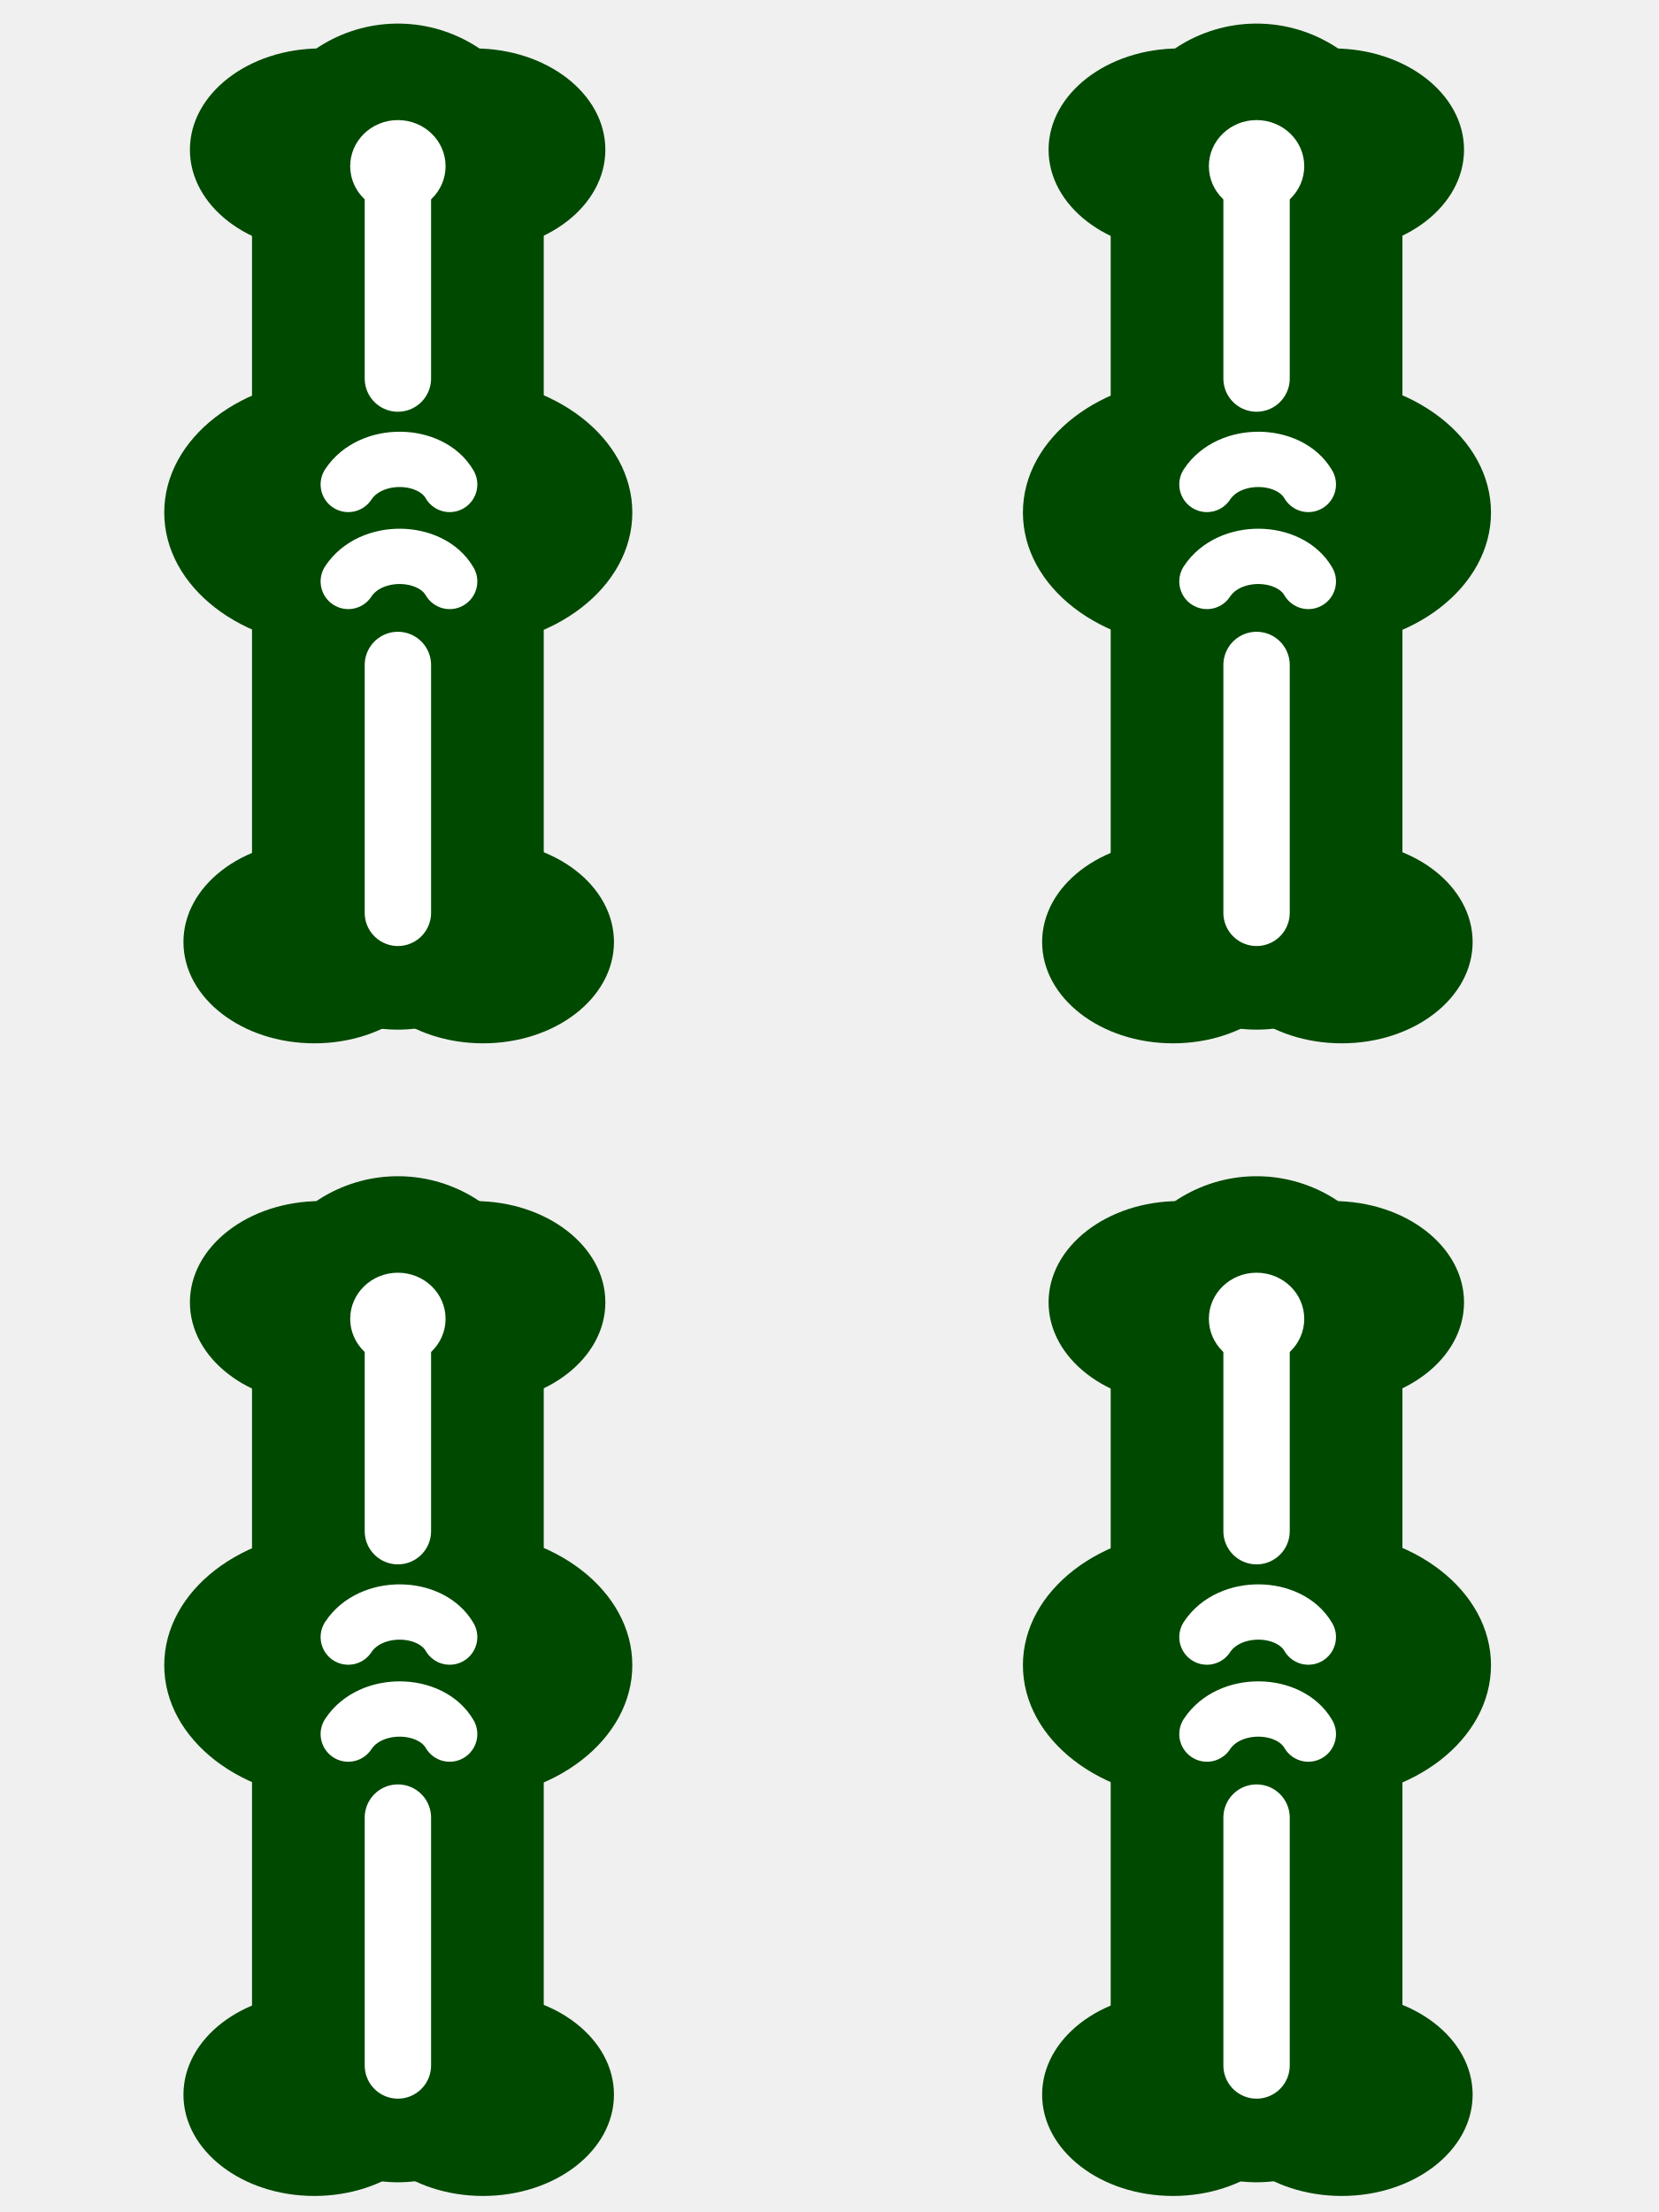
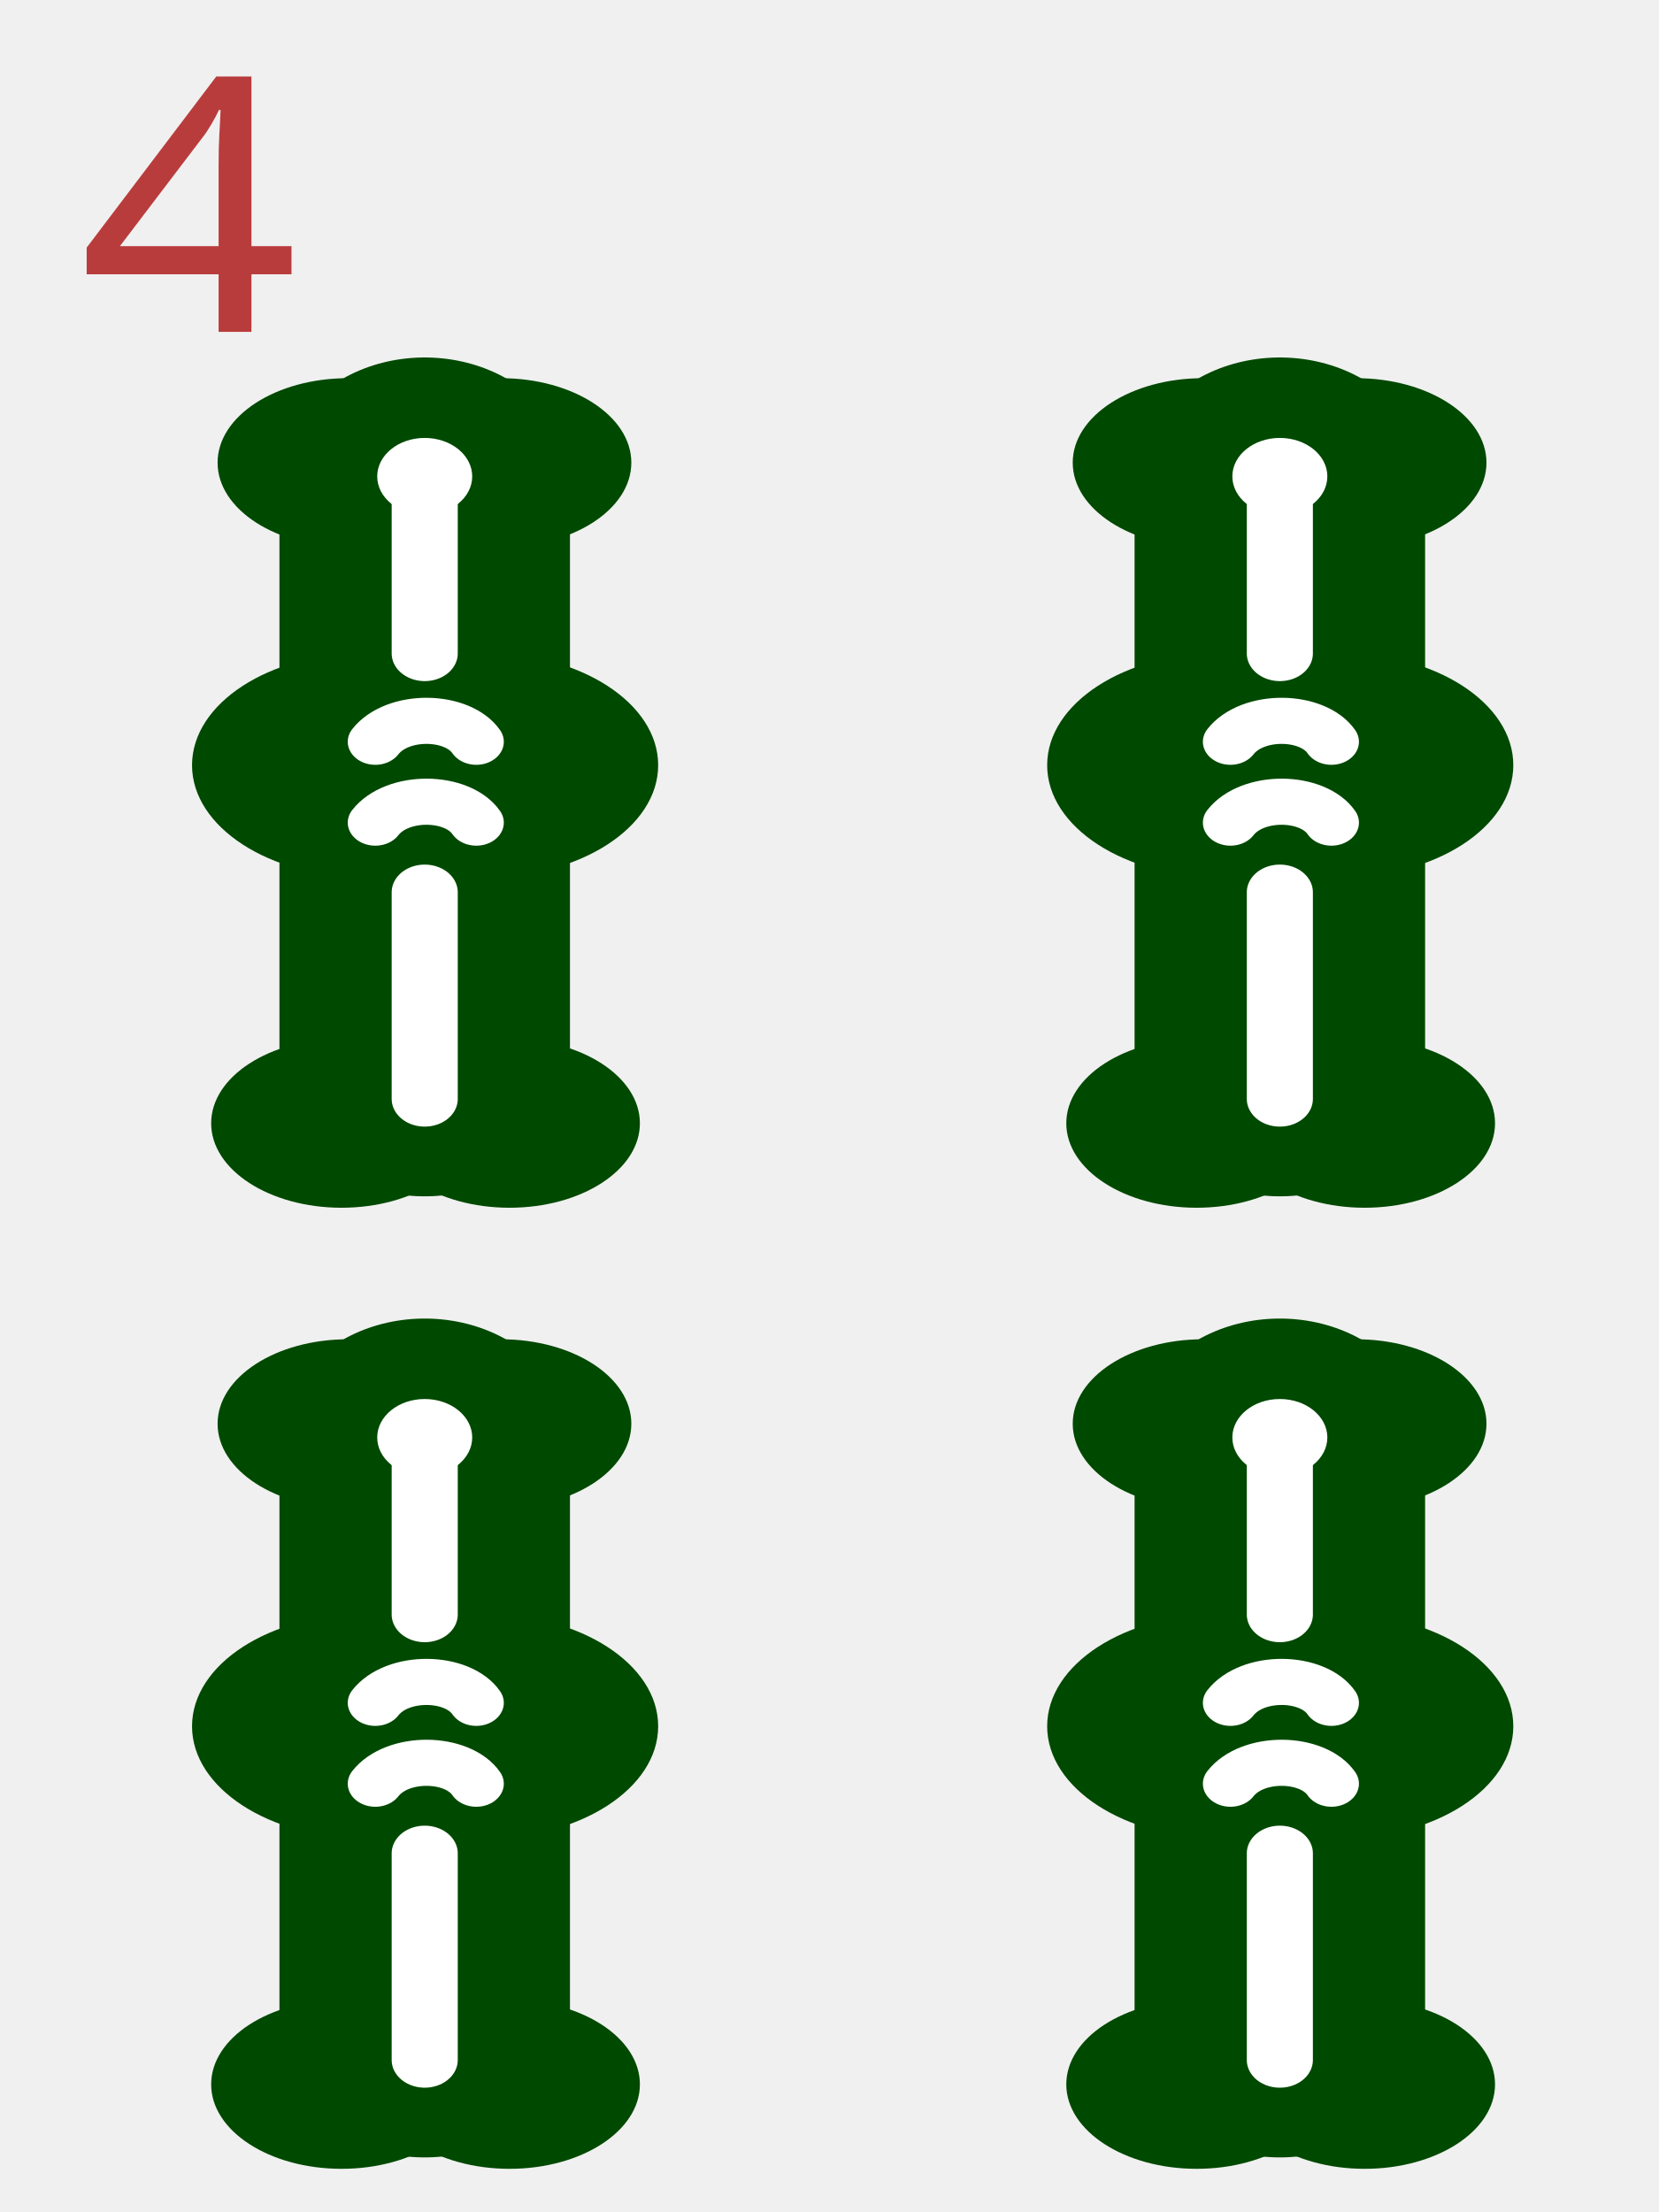
- <svg xmlns="http://www.w3.org/2000/svg" xmlns:ns1="http://www.openswatchbook.org/uri/2009/osb" width="300" height="400" viewBox="0 0 300 400" id="svg2" version="1.1">
+ <svg xmlns="http://www.w3.org/2000/svg" width="300" height="400" viewBox="0 0 300 400" id="svg2" version="1.1" xml:space="preserve">
  <defs id="defs4">
-     <linearGradient id="linearGradient10055" ns1:paint="solid">
+     <linearGradient id="linearGradient10055">
      <stop style="stop-color:#000000;stop-opacity:1;" offset="0" id="stop10057" />
    </linearGradient>
    <marker orient="auto" refY="0" refX="0" id="Arrow1Lstart" style="overflow:visible">
      <path id="path4978" d="M 0,0 5,-5 -12.5,0 5,5 0,0 Z" style="fill:#000000;fill-opacity:1;fill-rule:evenodd;stroke:#ff5c00;stroke-width:1pt;stroke-opacity:1" transform="matrix(0.8,0,0,0.8,10,0)" />
    </marker>
    <clipPath clipPathUnits="userSpaceOnUse" id="clipPath4243">
      <circle style="opacity:1;fill:#000000;fill-opacity:0.297;fill-rule:nonzero;stroke:#000000;stroke-width:19.133;stroke-linecap:butt;stroke-linejoin:round;stroke-miterlimit:4;stroke-dasharray:none;stroke-dashoffset:0;stroke-opacity:1" id="circle4245" cx="-264.66" cy="-198.207" r="293.954" />
    </clipPath>
    <clipPath clipPathUnits="userSpaceOnUse" id="clipPath7847">
      <ellipse style="opacity:1;fill:#822600;fill-opacity:1;fill-rule:nonzero;stroke:none;stroke-width:12;stroke-linecap:round;stroke-linejoin:round;stroke-miterlimit:4;stroke-dasharray:none;stroke-dashoffset:0;stroke-opacity:1" id="ellipse7849" cx="394" cy="552.362" rx="349.495" ry="216" />
    </clipPath>
    <clipPath clipPathUnits="userSpaceOnUse" id="clipPath4243-1">
      <circle style="opacity:1;fill:#000000;fill-opacity:0.297;fill-rule:nonzero;stroke:#000000;stroke-width:19.133;stroke-linecap:butt;stroke-linejoin:round;stroke-miterlimit:4;stroke-dasharray:none;stroke-dashoffset:0;stroke-opacity:1" id="circle4245-4" cx="-264.66" cy="-198.207" r="293.954" />
    </clipPath>
    <clipPath clipPathUnits="userSpaceOnUse" id="clipPath7876">
      <circle style="opacity:1;fill:#000000;fill-opacity:0.297;fill-rule:nonzero;stroke:#000000;stroke-width:19.133;stroke-linecap:butt;stroke-linejoin:round;stroke-miterlimit:4;stroke-dasharray:none;stroke-dashoffset:0;stroke-opacity:1" id="circle7878" cx="-264.66" cy="-198.207" r="293.954" />
    </clipPath>
    <clipPath clipPathUnits="userSpaceOnUse" id="clipPath14693">
      <rect style="opacity:1;fill:#a53c3c;fill-opacity:1;fill-rule:nonzero;stroke:none;stroke-width:8;stroke-linecap:round;stroke-linejoin:round;stroke-miterlimit:4;stroke-dasharray:none;stroke-dashoffset:0;stroke-opacity:1" id="rect14695" width="131.784" height="168.821" x="-332.596" y="383.498" rx="1.255" ry="3.751" transform="matrix(0.9993908,-0.03489951,0.03489951,0.9993908,0,0)" />
    </clipPath>
    <clipPath clipPathUnits="userSpaceOnUse" id="clipPath14952">
      <ellipse style="opacity:1;fill:#a53c3c;fill-opacity:1;fill-rule:nonzero;stroke:none;stroke-width:7;stroke-linecap:round;stroke-linejoin:round;stroke-miterlimit:4;stroke-dasharray:none;stroke-dashoffset:0;stroke-opacity:1" id="ellipse14954" cx="-271.344" cy="647.256" rx="69.057" ry="116.911" transform="matrix(0.9993908,-0.03489951,0.03489951,0.9993908,0,0)" />
    </clipPath>
+     <marker orient="auto" refY="0" refX="0" id="Arrow1Lstart-1" style="overflow:visible">
+       <path id="path4978-7" d="M 0,0 5,-5 -12.5,0 5,5 0,0 Z" style="fill:#000000;fill-opacity:1;fill-rule:evenodd;stroke:#ff5c00;stroke-width:1pt;stroke-opacity:1" transform="matrix(0.8,0,0,0.8,10,0)" />
+     </marker>
+     <clipPath clipPathUnits="userSpaceOnUse" id="clipPath4243-11">
+       <circle style="opacity:1;fill:#000000;fill-opacity:0.297;fill-rule:nonzero;stroke:#000000;stroke-width:19.133;stroke-linecap:butt;stroke-linejoin:round;stroke-miterlimit:4;stroke-dasharray:none;stroke-dashoffset:0;stroke-opacity:1" id="circle4245-5" cx="-264.66" cy="-198.207" r="293.954" />
+     </clipPath>
+     <clipPath clipPathUnits="userSpaceOnUse" id="clipPath7847-2">
+       <ellipse style="opacity:1;fill:#822600;fill-opacity:1;fill-rule:nonzero;stroke:none;stroke-width:12;stroke-linecap:round;stroke-linejoin:round;stroke-miterlimit:4;stroke-dasharray:none;stroke-dashoffset:0;stroke-opacity:1" id="ellipse7849-7" cx="394" cy="552.362" rx="349.495" ry="216" />
+     </clipPath>
+     <clipPath clipPathUnits="userSpaceOnUse" id="clipPath4243-1-6">
+       <circle style="opacity:1;fill:#000000;fill-opacity:0.297;fill-rule:nonzero;stroke:#000000;stroke-width:19.133;stroke-linecap:butt;stroke-linejoin:round;stroke-miterlimit:4;stroke-dasharray:none;stroke-dashoffset:0;stroke-opacity:1" id="circle4245-4-1" cx="-264.66" cy="-198.207" r="293.954" />
+     </clipPath>
+     <clipPath clipPathUnits="userSpaceOnUse" id="clipPath7876-4">
+       <circle style="opacity:1;fill:#000000;fill-opacity:0.297;fill-rule:nonzero;stroke:#000000;stroke-width:19.133;stroke-linecap:butt;stroke-linejoin:round;stroke-miterlimit:4;stroke-dasharray:none;stroke-dashoffset:0;stroke-opacity:1" id="circle7878-2" cx="-264.66" cy="-198.207" r="293.954" />
+     </clipPath>
+     <clipPath clipPathUnits="userSpaceOnUse" id="clipPath14693-3">
+       <rect style="opacity:1;fill:#a53c3c;fill-opacity:1;fill-rule:nonzero;stroke:none;stroke-width:8;stroke-linecap:round;stroke-linejoin:round;stroke-miterlimit:4;stroke-dasharray:none;stroke-dashoffset:0;stroke-opacity:1" id="rect14695-2" width="131.784" height="168.821" x="-332.596" y="383.498" rx="1.255" ry="3.751" transform="matrix(0.9993908,-0.03489951,0.03489951,0.9993908,0,0)" />
+     </clipPath>
+     <clipPath clipPathUnits="userSpaceOnUse" id="clipPath14952-2">
+       <ellipse style="opacity:1;fill:#a53c3c;fill-opacity:1;fill-rule:nonzero;stroke:none;stroke-width:7;stroke-linecap:round;stroke-linejoin:round;stroke-miterlimit:4;stroke-dasharray:none;stroke-dashoffset:0;stroke-opacity:1" id="ellipse14954-1" cx="-271.344" cy="647.256" rx="69.057" ry="116.911" transform="matrix(0.9993908,-0.03489951,0.03489951,0.9993908,0,0)" />
+     </clipPath>
    <pattern y="0" x="0" height="6" width="6" patternUnits="userSpaceOnUse" id="EMFhbasepattern" />
+     <pattern y="0" x="0" height="6" width="6" patternUnits="userSpaceOnUse" id="EMFhbasepattern-2" />
+     <marker orient="auto" refY="0" refX="0" id="Arrow1Lstart-5" style="overflow:visible">
+       <path id="path4978-4" d="M 0,0 5,-5 -12.5,0 5,5 0,0 Z" style="fill:#000000;fill-opacity:1;fill-rule:evenodd;stroke:#ff5c00;stroke-width:1pt;stroke-opacity:1" transform="matrix(0.8,0,0,0.8,10,0)" />
+     </marker>
+     <clipPath clipPathUnits="userSpaceOnUse" id="clipPath4243-3">
+       <circle style="opacity:1;fill:#000000;fill-opacity:0.297;fill-rule:nonzero;stroke:#000000;stroke-width:19.133;stroke-linecap:butt;stroke-linejoin:round;stroke-miterlimit:4;stroke-dasharray:none;stroke-dashoffset:0;stroke-opacity:1" id="circle4245-1" cx="-264.66" cy="-198.207" r="293.954" />
+     </clipPath>
+     <clipPath clipPathUnits="userSpaceOnUse" id="clipPath7847-23">
+       <ellipse style="opacity:1;fill:#822600;fill-opacity:1;fill-rule:nonzero;stroke:none;stroke-width:12;stroke-linecap:round;stroke-linejoin:round;stroke-miterlimit:4;stroke-dasharray:none;stroke-dashoffset:0;stroke-opacity:1" id="ellipse7849-3" cx="394" cy="552.362" rx="349.495" ry="216" />
+     </clipPath>
+     <clipPath clipPathUnits="userSpaceOnUse" id="clipPath4243-1-4">
+       <circle style="opacity:1;fill:#000000;fill-opacity:0.297;fill-rule:nonzero;stroke:#000000;stroke-width:19.133;stroke-linecap:butt;stroke-linejoin:round;stroke-miterlimit:4;stroke-dasharray:none;stroke-dashoffset:0;stroke-opacity:1" id="circle4245-4-11" cx="-264.66" cy="-198.207" r="293.954" />
+     </clipPath>
+     <clipPath clipPathUnits="userSpaceOnUse" id="clipPath7876-3">
+       <circle style="opacity:1;fill:#000000;fill-opacity:0.297;fill-rule:nonzero;stroke:#000000;stroke-width:19.133;stroke-linecap:butt;stroke-linejoin:round;stroke-miterlimit:4;stroke-dasharray:none;stroke-dashoffset:0;stroke-opacity:1" id="circle7878-8" cx="-264.66" cy="-198.207" r="293.954" />
+     </clipPath>
+     <clipPath clipPathUnits="userSpaceOnUse" id="clipPath14693-7">
+       <rect style="opacity:1;fill:#a53c3c;fill-opacity:1;fill-rule:nonzero;stroke:none;stroke-width:8;stroke-linecap:round;stroke-linejoin:round;stroke-miterlimit:4;stroke-dasharray:none;stroke-dashoffset:0;stroke-opacity:1" id="rect14695-4" width="131.784" height="168.821" x="-332.596" y="383.498" rx="1.255" ry="3.751" transform="matrix(0.9993908,-0.03489951,0.03489951,0.9993908,0,0)" />
+     </clipPath>
+     <clipPath clipPathUnits="userSpaceOnUse" id="clipPath14952-27">
+       <ellipse style="opacity:1;fill:#a53c3c;fill-opacity:1;fill-rule:nonzero;stroke:none;stroke-width:7;stroke-linecap:round;stroke-linejoin:round;stroke-miterlimit:4;stroke-dasharray:none;stroke-dashoffset:0;stroke-opacity:1" id="ellipse14954-7" cx="-271.344" cy="647.256" rx="69.057" ry="116.911" transform="matrix(0.9993908,-0.03489951,0.03489951,0.9993908,0,0)" />
+     </clipPath>
+     <pattern y="0" x="0" height="6" width="6" patternUnits="userSpaceOnUse" id="EMFhbasepattern-9" />
    <pattern y="0" x="0" height="6" width="6" patternUnits="userSpaceOnUse" id="EMFhbasepattern-5" />
    <pattern y="0" x="0" height="6" width="6" patternUnits="userSpaceOnUse" id="EMFhbasepattern-0" />
    <pattern y="0" x="0" height="6" width="6" patternUnits="userSpaceOnUse" id="EMFhbasepattern-8" />
    <pattern y="0" x="0" height="6" width="6" patternUnits="userSpaceOnUse" id="EMFhbasepattern-1" />
    <pattern y="0" x="0" height="6" width="6" patternUnits="userSpaceOnUse" id="EMFhbasepattern-10" />
  </defs>
  <g id="layer1" transform="translate(0,-652.3622)">
-     <g id="g4328">
+     <text xml:space="preserve" style="font-size:66.978px;font-family:Calibri;-inkscape-font-specification:'Calibri, Normal';text-align:start;writing-mode:lr-tb;direction:ltr;text-anchor:start;fill:#b93c3c;fill-opacity:1;fill-rule:evenodd;stroke-width:8.905;stroke-linejoin:bevel" x="13.643" y="741.898" id="text1" transform="scale(1.041441,0.9602081)">
+       <tspan id="tspan1" x="13.643" y="741.898" style="fill:#b93c3c;fill-opacity:1;stroke-width:8.905">4</tspan>
+     </text>
+     <g id="g4328" transform="matrix(0.9958771,0,0,0.8338123,5.147563,169.5004)">
      <g id="g4275" transform="matrix(0.9591565,0,0,0.9591565,-71.52505,235.2361)">
        <ellipse ry="19.097" rx="24.68" cy="680.426" cx="135.055" id="ellipse4277" style="opacity:1;fill:#004900;fill-opacity:1;fill-rule:nonzero;stroke:none;stroke-width:30;stroke-linecap:round;stroke-linejoin:round;stroke-miterlimit:4;stroke-dasharray:none;stroke-dashoffset:0;stroke-opacity:1" />
        <ellipse ry="19.097" rx="24.68" style="opacity:1;fill:#004900;fill-opacity:1;fill-rule:nonzero;stroke:none;stroke-width:30;stroke-linecap:round;stroke-linejoin:round;stroke-miterlimit:4;stroke-dasharray:none;stroke-dashoffset:0;stroke-opacity:1" id="ellipse4280" cx="164.02" cy="680.426" />
        <ellipse ry="19.097" rx="24.68" style="opacity:1;fill:#004900;fill-opacity:1;fill-rule:nonzero;stroke:none;stroke-width:30;stroke-linecap:round;stroke-linejoin:round;stroke-miterlimit:4;stroke-dasharray:none;stroke-dashoffset:0;stroke-opacity:1" id="ellipse4282" cx="133.838" cy="829.799" />
-         <path id="path4284" d="m 149.585,818.816 0,-134.674" style="fill:none;fill-rule:evenodd;stroke:#004900;stroke-width:55;stroke-linecap:round;stroke-linejoin:miter;stroke-miterlimit:4;stroke-dasharray:none;stroke-opacity:1" />
+         <path id="path4284" d="M 149.585,818.816 V 684.143" style="fill:none;fill-rule:evenodd;stroke:#004900;stroke-width:55;stroke-linecap:round;stroke-linejoin:miter;stroke-miterlimit:4;stroke-dasharray:none;stroke-opacity:1" />
        <ellipse ry="19.097" rx="24.68" cy="829.799" cx="165.642" id="ellipse4286" style="opacity:1;fill:#004900;fill-opacity:1;fill-rule:nonzero;stroke:none;stroke-width:30;stroke-linecap:round;stroke-linejoin:round;stroke-miterlimit:4;stroke-dasharray:none;stroke-dashoffset:0;stroke-opacity:1" />
        <ellipse ry="25.37" rx="32.787" cy="748.831" cx="160.995" id="ellipse4288" style="opacity:1;fill:#004900;fill-opacity:1;fill-rule:nonzero;stroke:none;stroke-width:30;stroke-linecap:round;stroke-linejoin:round;stroke-miterlimit:4;stroke-dasharray:none;stroke-dashoffset:0;stroke-opacity:1" />
        <ellipse ry="25.37" rx="32.787" style="opacity:1;fill:#004900;fill-opacity:1;fill-rule:nonzero;stroke:none;stroke-width:30;stroke-linecap:round;stroke-linejoin:round;stroke-miterlimit:4;stroke-dasharray:none;stroke-dashoffset:0;stroke-opacity:1" id="ellipse4290" cx="138.323" cy="748.831" />
-         <path id="path4292" d="m 149.585,685.723 0,37.842" style="fill:none;fill-rule:evenodd;stroke:#ffffff;stroke-width:12.511;stroke-linecap:round;stroke-linejoin:miter;stroke-miterlimit:4;stroke-dasharray:none;stroke-opacity:1" />
-         <path style="fill:none;fill-rule:evenodd;stroke:#ffffff;stroke-width:12.511;stroke-linecap:round;stroke-linejoin:miter;stroke-miterlimit:4;stroke-dasharray:none;stroke-opacity:1" d="m 149.585,777.562 0,46.734" id="path4294" />
+         <path id="path4292" d="M 149.585,685.723 V 723.566" style="fill:none;fill-rule:evenodd;stroke:#ffffff;stroke-width:12.511;stroke-linecap:round;stroke-linejoin:miter;stroke-miterlimit:4;stroke-dasharray:none;stroke-opacity:1" />
+         <path style="fill:none;fill-rule:evenodd;stroke:#ffffff;stroke-width:12.511;stroke-linecap:round;stroke-linejoin:miter;stroke-miterlimit:4;stroke-dasharray:none;stroke-opacity:1" d="m 149.585,777.562 v 46.734" id="path4294" />
        <ellipse cy="683.533" cx="149.585" id="ellipse4296" style="opacity:1;fill:#ffffff;fill-opacity:1;fill-rule:nonzero;stroke:none;stroke-width:10;stroke-linecap:round;stroke-linejoin:round;stroke-miterlimit:4;stroke-dasharray:none;stroke-dashoffset:0;stroke-opacity:1" rx="8.992" ry="8.697" />
        <path style="fill:none;fill-rule:evenodd;stroke:#ffffff;stroke-width:10.426;stroke-linecap:round;stroke-linejoin:round;stroke-miterlimit:4;stroke-dasharray:none;stroke-opacity:1" d="m 140.229,761.818 c 4.228,-6.441 15.56,-6.163 19.118,0" id="path4298" />
        <path id="path4300" d="m 140.229,743.531 c 4.228,-6.441 15.56,-6.163 19.118,0" style="fill:none;fill-rule:evenodd;stroke:#ffffff;stroke-width:10.426;stroke-linecap:round;stroke-linejoin:round;stroke-miterlimit:4;stroke-dasharray:none;stroke-opacity:1" />
      </g>
      <g transform="matrix(0.9591565,0,0,0.9591565,83.75023,235.2361)" id="g4302">
        <ellipse style="opacity:1;fill:#004900;fill-opacity:1;fill-rule:nonzero;stroke:none;stroke-width:30;stroke-linecap:round;stroke-linejoin:round;stroke-miterlimit:4;stroke-dasharray:none;stroke-dashoffset:0;stroke-opacity:1" id="ellipse4304" cx="135.055" cy="680.426" rx="24.68" ry="19.097" />
        <ellipse cy="680.426" cx="164.02" id="ellipse4306" style="opacity:1;fill:#004900;fill-opacity:1;fill-rule:nonzero;stroke:none;stroke-width:30;stroke-linecap:round;stroke-linejoin:round;stroke-miterlimit:4;stroke-dasharray:none;stroke-dashoffset:0;stroke-opacity:1" rx="24.68" ry="19.097" />
        <ellipse cy="829.799" cx="133.838" id="ellipse4308" style="opacity:1;fill:#004900;fill-opacity:1;fill-rule:nonzero;stroke:none;stroke-width:30;stroke-linecap:round;stroke-linejoin:round;stroke-miterlimit:4;stroke-dasharray:none;stroke-dashoffset:0;stroke-opacity:1" rx="24.68" ry="19.097" />
-         <path style="fill:none;fill-rule:evenodd;stroke:#004900;stroke-width:55;stroke-linecap:round;stroke-linejoin:miter;stroke-miterlimit:4;stroke-dasharray:none;stroke-opacity:1" d="m 149.585,818.816 0,-134.674" id="path4310" />
+         <path style="fill:none;fill-rule:evenodd;stroke:#004900;stroke-width:55;stroke-linecap:round;stroke-linejoin:miter;stroke-miterlimit:4;stroke-dasharray:none;stroke-opacity:1" d="M 149.585,818.816 V 684.143" id="path4310" />
        <ellipse style="opacity:1;fill:#004900;fill-opacity:1;fill-rule:nonzero;stroke:none;stroke-width:30;stroke-linecap:round;stroke-linejoin:round;stroke-miterlimit:4;stroke-dasharray:none;stroke-dashoffset:0;stroke-opacity:1" id="ellipse4312" cx="165.642" cy="829.799" rx="24.68" ry="19.097" />
        <ellipse style="opacity:1;fill:#004900;fill-opacity:1;fill-rule:nonzero;stroke:none;stroke-width:30;stroke-linecap:round;stroke-linejoin:round;stroke-miterlimit:4;stroke-dasharray:none;stroke-dashoffset:0;stroke-opacity:1" id="ellipse4314" cx="160.995" cy="748.831" rx="32.787" ry="25.37" />
        <ellipse cy="748.831" cx="138.323" id="ellipse4316" style="opacity:1;fill:#004900;fill-opacity:1;fill-rule:nonzero;stroke:none;stroke-width:30;stroke-linecap:round;stroke-linejoin:round;stroke-miterlimit:4;stroke-dasharray:none;stroke-dashoffset:0;stroke-opacity:1" rx="32.787" ry="25.37" />
-         <path style="fill:none;fill-rule:evenodd;stroke:#ffffff;stroke-width:12.511;stroke-linecap:round;stroke-linejoin:miter;stroke-miterlimit:4;stroke-dasharray:none;stroke-opacity:1" d="m 149.585,685.723 0,37.842" id="path4318" />
-         <path id="path4320" d="m 149.585,777.562 0,46.734" style="fill:none;fill-rule:evenodd;stroke:#ffffff;stroke-width:12.511;stroke-linecap:round;stroke-linejoin:miter;stroke-miterlimit:4;stroke-dasharray:none;stroke-opacity:1" />
+         <path style="fill:none;fill-rule:evenodd;stroke:#ffffff;stroke-width:12.511;stroke-linecap:round;stroke-linejoin:miter;stroke-miterlimit:4;stroke-dasharray:none;stroke-opacity:1" d="M 149.585,685.723 V 723.566" id="path4318" />
+         <path id="path4320" d="m 149.585,777.562 v 46.734" style="fill:none;fill-rule:evenodd;stroke:#ffffff;stroke-width:12.511;stroke-linecap:round;stroke-linejoin:miter;stroke-miterlimit:4;stroke-dasharray:none;stroke-opacity:1" />
        <ellipse ry="8.697" rx="8.992" style="opacity:1;fill:#ffffff;fill-opacity:1;fill-rule:nonzero;stroke:none;stroke-width:10;stroke-linecap:round;stroke-linejoin:round;stroke-miterlimit:4;stroke-dasharray:none;stroke-dashoffset:0;stroke-opacity:1" id="ellipse4322" cx="149.585" cy="683.533" />
        <path id="path4324" d="m 140.229,761.818 c 4.228,-6.441 15.56,-6.163 19.118,0" style="fill:none;fill-rule:evenodd;stroke:#ffffff;stroke-width:10.426;stroke-linecap:round;stroke-linejoin:round;stroke-miterlimit:4;stroke-dasharray:none;stroke-opacity:1" />
        <path style="fill:none;fill-rule:evenodd;stroke:#ffffff;stroke-width:10.426;stroke-linecap:round;stroke-linejoin:round;stroke-miterlimit:4;stroke-dasharray:none;stroke-opacity:1" d="m 140.229,743.531 c 4.228,-6.441 15.56,-6.163 19.118,0" id="path4326" />
      </g>
      <g transform="matrix(0.9591565,0,0,0.9591565,-71.52505,26.80356)" id="g4337">
        <ellipse style="opacity:1;fill:#004900;fill-opacity:1;fill-rule:nonzero;stroke:none;stroke-width:30;stroke-linecap:round;stroke-linejoin:round;stroke-miterlimit:4;stroke-dasharray:none;stroke-dashoffset:0;stroke-opacity:1" id="ellipse4339" cx="135.055" cy="680.426" rx="24.68" ry="19.097" />
        <ellipse cy="680.426" cx="164.02" id="ellipse4341" style="opacity:1;fill:#004900;fill-opacity:1;fill-rule:nonzero;stroke:none;stroke-width:30;stroke-linecap:round;stroke-linejoin:round;stroke-miterlimit:4;stroke-dasharray:none;stroke-dashoffset:0;stroke-opacity:1" rx="24.68" ry="19.097" />
        <ellipse cy="829.799" cx="133.838" id="ellipse4343" style="opacity:1;fill:#004900;fill-opacity:1;fill-rule:nonzero;stroke:none;stroke-width:30;stroke-linecap:round;stroke-linejoin:round;stroke-miterlimit:4;stroke-dasharray:none;stroke-dashoffset:0;stroke-opacity:1" rx="24.68" ry="19.097" />
-         <path style="fill:none;fill-rule:evenodd;stroke:#004900;stroke-width:55;stroke-linecap:round;stroke-linejoin:miter;stroke-miterlimit:4;stroke-dasharray:none;stroke-opacity:1" d="m 149.585,818.816 0,-134.674" id="path4345" />
+         <path style="fill:none;fill-rule:evenodd;stroke:#004900;stroke-width:55;stroke-linecap:round;stroke-linejoin:miter;stroke-miterlimit:4;stroke-dasharray:none;stroke-opacity:1" d="M 149.585,818.816 V 684.143" id="path4345" />
        <ellipse style="opacity:1;fill:#004900;fill-opacity:1;fill-rule:nonzero;stroke:none;stroke-width:30;stroke-linecap:round;stroke-linejoin:round;stroke-miterlimit:4;stroke-dasharray:none;stroke-dashoffset:0;stroke-opacity:1" id="ellipse4347" cx="165.642" cy="829.799" rx="24.68" ry="19.097" />
        <ellipse style="opacity:1;fill:#004900;fill-opacity:1;fill-rule:nonzero;stroke:none;stroke-width:30;stroke-linecap:round;stroke-linejoin:round;stroke-miterlimit:4;stroke-dasharray:none;stroke-dashoffset:0;stroke-opacity:1" id="ellipse4349" cx="160.995" cy="748.831" rx="32.787" ry="25.37" />
        <ellipse cy="748.831" cx="138.323" id="ellipse4351" style="opacity:1;fill:#004900;fill-opacity:1;fill-rule:nonzero;stroke:none;stroke-width:30;stroke-linecap:round;stroke-linejoin:round;stroke-miterlimit:4;stroke-dasharray:none;stroke-dashoffset:0;stroke-opacity:1" rx="32.787" ry="25.37" />
-         <path style="fill:none;fill-rule:evenodd;stroke:#ffffff;stroke-width:12.511;stroke-linecap:round;stroke-linejoin:miter;stroke-miterlimit:4;stroke-dasharray:none;stroke-opacity:1" d="m 149.585,685.723 0,37.842" id="path4353" />
-         <path id="path4355" d="m 149.585,777.562 0,46.734" style="fill:none;fill-rule:evenodd;stroke:#ffffff;stroke-width:12.511;stroke-linecap:round;stroke-linejoin:miter;stroke-miterlimit:4;stroke-dasharray:none;stroke-opacity:1" />
+         <path style="fill:none;fill-rule:evenodd;stroke:#ffffff;stroke-width:12.511;stroke-linecap:round;stroke-linejoin:miter;stroke-miterlimit:4;stroke-dasharray:none;stroke-opacity:1" d="M 149.585,685.723 V 723.566" id="path4353" />
+         <path id="path4355" d="m 149.585,777.562 v 46.734" style="fill:none;fill-rule:evenodd;stroke:#ffffff;stroke-width:12.511;stroke-linecap:round;stroke-linejoin:miter;stroke-miterlimit:4;stroke-dasharray:none;stroke-opacity:1" />
        <ellipse ry="8.697" rx="8.992" style="opacity:1;fill:#ffffff;fill-opacity:1;fill-rule:nonzero;stroke:none;stroke-width:10;stroke-linecap:round;stroke-linejoin:round;stroke-miterlimit:4;stroke-dasharray:none;stroke-dashoffset:0;stroke-opacity:1" id="ellipse4357" cx="149.585" cy="683.533" />
        <path id="path4359" d="m 140.229,761.818 c 4.228,-6.441 15.56,-6.163 19.118,0" style="fill:none;fill-rule:evenodd;stroke:#ffffff;stroke-width:10.426;stroke-linecap:round;stroke-linejoin:round;stroke-miterlimit:4;stroke-dasharray:none;stroke-opacity:1" />
        <path style="fill:none;fill-rule:evenodd;stroke:#ffffff;stroke-width:10.426;stroke-linecap:round;stroke-linejoin:round;stroke-miterlimit:4;stroke-dasharray:none;stroke-opacity:1" d="m 140.229,743.531 c 4.228,-6.441 15.56,-6.163 19.118,0" id="path4361" />
      </g>
      <g id="g4248" transform="matrix(0.9591565,0,0,0.9591565,83.75023,26.80356)">
        <ellipse ry="19.097" rx="24.68" cy="680.426" cx="135.055" id="ellipse4250" style="opacity:1;fill:#004900;fill-opacity:1;fill-rule:nonzero;stroke:none;stroke-width:30;stroke-linecap:round;stroke-linejoin:round;stroke-miterlimit:4;stroke-dasharray:none;stroke-dashoffset:0;stroke-opacity:1" />
        <ellipse ry="19.097" rx="24.68" style="opacity:1;fill:#004900;fill-opacity:1;fill-rule:nonzero;stroke:none;stroke-width:30;stroke-linecap:round;stroke-linejoin:round;stroke-miterlimit:4;stroke-dasharray:none;stroke-dashoffset:0;stroke-opacity:1" id="ellipse4253" cx="164.02" cy="680.426" />
        <ellipse ry="19.097" rx="24.68" style="opacity:1;fill:#004900;fill-opacity:1;fill-rule:nonzero;stroke:none;stroke-width:30;stroke-linecap:round;stroke-linejoin:round;stroke-miterlimit:4;stroke-dasharray:none;stroke-dashoffset:0;stroke-opacity:1" id="ellipse4255" cx="133.838" cy="829.799" />
-         <path id="path4257" d="m 149.585,818.816 0,-134.674" style="fill:none;fill-rule:evenodd;stroke:#004900;stroke-width:55;stroke-linecap:round;stroke-linejoin:miter;stroke-miterlimit:4;stroke-dasharray:none;stroke-opacity:1" />
+         <path id="path4257" d="M 149.585,818.816 V 684.143" style="fill:none;fill-rule:evenodd;stroke:#004900;stroke-width:55;stroke-linecap:round;stroke-linejoin:miter;stroke-miterlimit:4;stroke-dasharray:none;stroke-opacity:1" />
        <ellipse ry="19.097" rx="24.68" cy="829.799" cx="165.642" id="ellipse4259" style="opacity:1;fill:#004900;fill-opacity:1;fill-rule:nonzero;stroke:none;stroke-width:30;stroke-linecap:round;stroke-linejoin:round;stroke-miterlimit:4;stroke-dasharray:none;stroke-dashoffset:0;stroke-opacity:1" />
        <ellipse ry="25.37" rx="32.787" cy="748.831" cx="160.995" id="ellipse4261" style="opacity:1;fill:#004900;fill-opacity:1;fill-rule:nonzero;stroke:none;stroke-width:30;stroke-linecap:round;stroke-linejoin:round;stroke-miterlimit:4;stroke-dasharray:none;stroke-dashoffset:0;stroke-opacity:1" />
        <ellipse ry="25.37" rx="32.787" style="opacity:1;fill:#004900;fill-opacity:1;fill-rule:nonzero;stroke:none;stroke-width:30;stroke-linecap:round;stroke-linejoin:round;stroke-miterlimit:4;stroke-dasharray:none;stroke-dashoffset:0;stroke-opacity:1" id="ellipse4263" cx="138.323" cy="748.831" />
-         <path id="path4265" d="m 149.585,685.723 0,37.842" style="fill:none;fill-rule:evenodd;stroke:#ffffff;stroke-width:12.511;stroke-linecap:round;stroke-linejoin:miter;stroke-miterlimit:4;stroke-dasharray:none;stroke-opacity:1" />
-         <path style="fill:none;fill-rule:evenodd;stroke:#ffffff;stroke-width:12.511;stroke-linecap:round;stroke-linejoin:miter;stroke-miterlimit:4;stroke-dasharray:none;stroke-opacity:1" d="m 149.585,777.562 0,46.734" id="path4267" />
+         <path id="path4265" d="M 149.585,685.723 V 723.566" style="fill:none;fill-rule:evenodd;stroke:#ffffff;stroke-width:12.511;stroke-linecap:round;stroke-linejoin:miter;stroke-miterlimit:4;stroke-dasharray:none;stroke-opacity:1" />
+         <path style="fill:none;fill-rule:evenodd;stroke:#ffffff;stroke-width:12.511;stroke-linecap:round;stroke-linejoin:miter;stroke-miterlimit:4;stroke-dasharray:none;stroke-opacity:1" d="m 149.585,777.562 v 46.734" id="path4267" />
        <ellipse cy="683.533" cx="149.585" id="ellipse4269" style="opacity:1;fill:#ffffff;fill-opacity:1;fill-rule:nonzero;stroke:none;stroke-width:10;stroke-linecap:round;stroke-linejoin:round;stroke-miterlimit:4;stroke-dasharray:none;stroke-dashoffset:0;stroke-opacity:1" rx="8.992" ry="8.697" />
        <path style="fill:none;fill-rule:evenodd;stroke:#ffffff;stroke-width:10.426;stroke-linecap:round;stroke-linejoin:round;stroke-miterlimit:4;stroke-dasharray:none;stroke-opacity:1" d="m 140.229,761.818 c 4.228,-6.441 15.56,-6.163 19.118,0" id="path4271" />
        <path id="path4273" d="m 140.229,743.531 c 4.228,-6.441 15.56,-6.163 19.118,0" style="fill:none;fill-rule:evenodd;stroke:#ffffff;stroke-width:10.426;stroke-linecap:round;stroke-linejoin:round;stroke-miterlimit:4;stroke-dasharray:none;stroke-opacity:1" />
      </g>
    </g>
  </g>
</svg>
